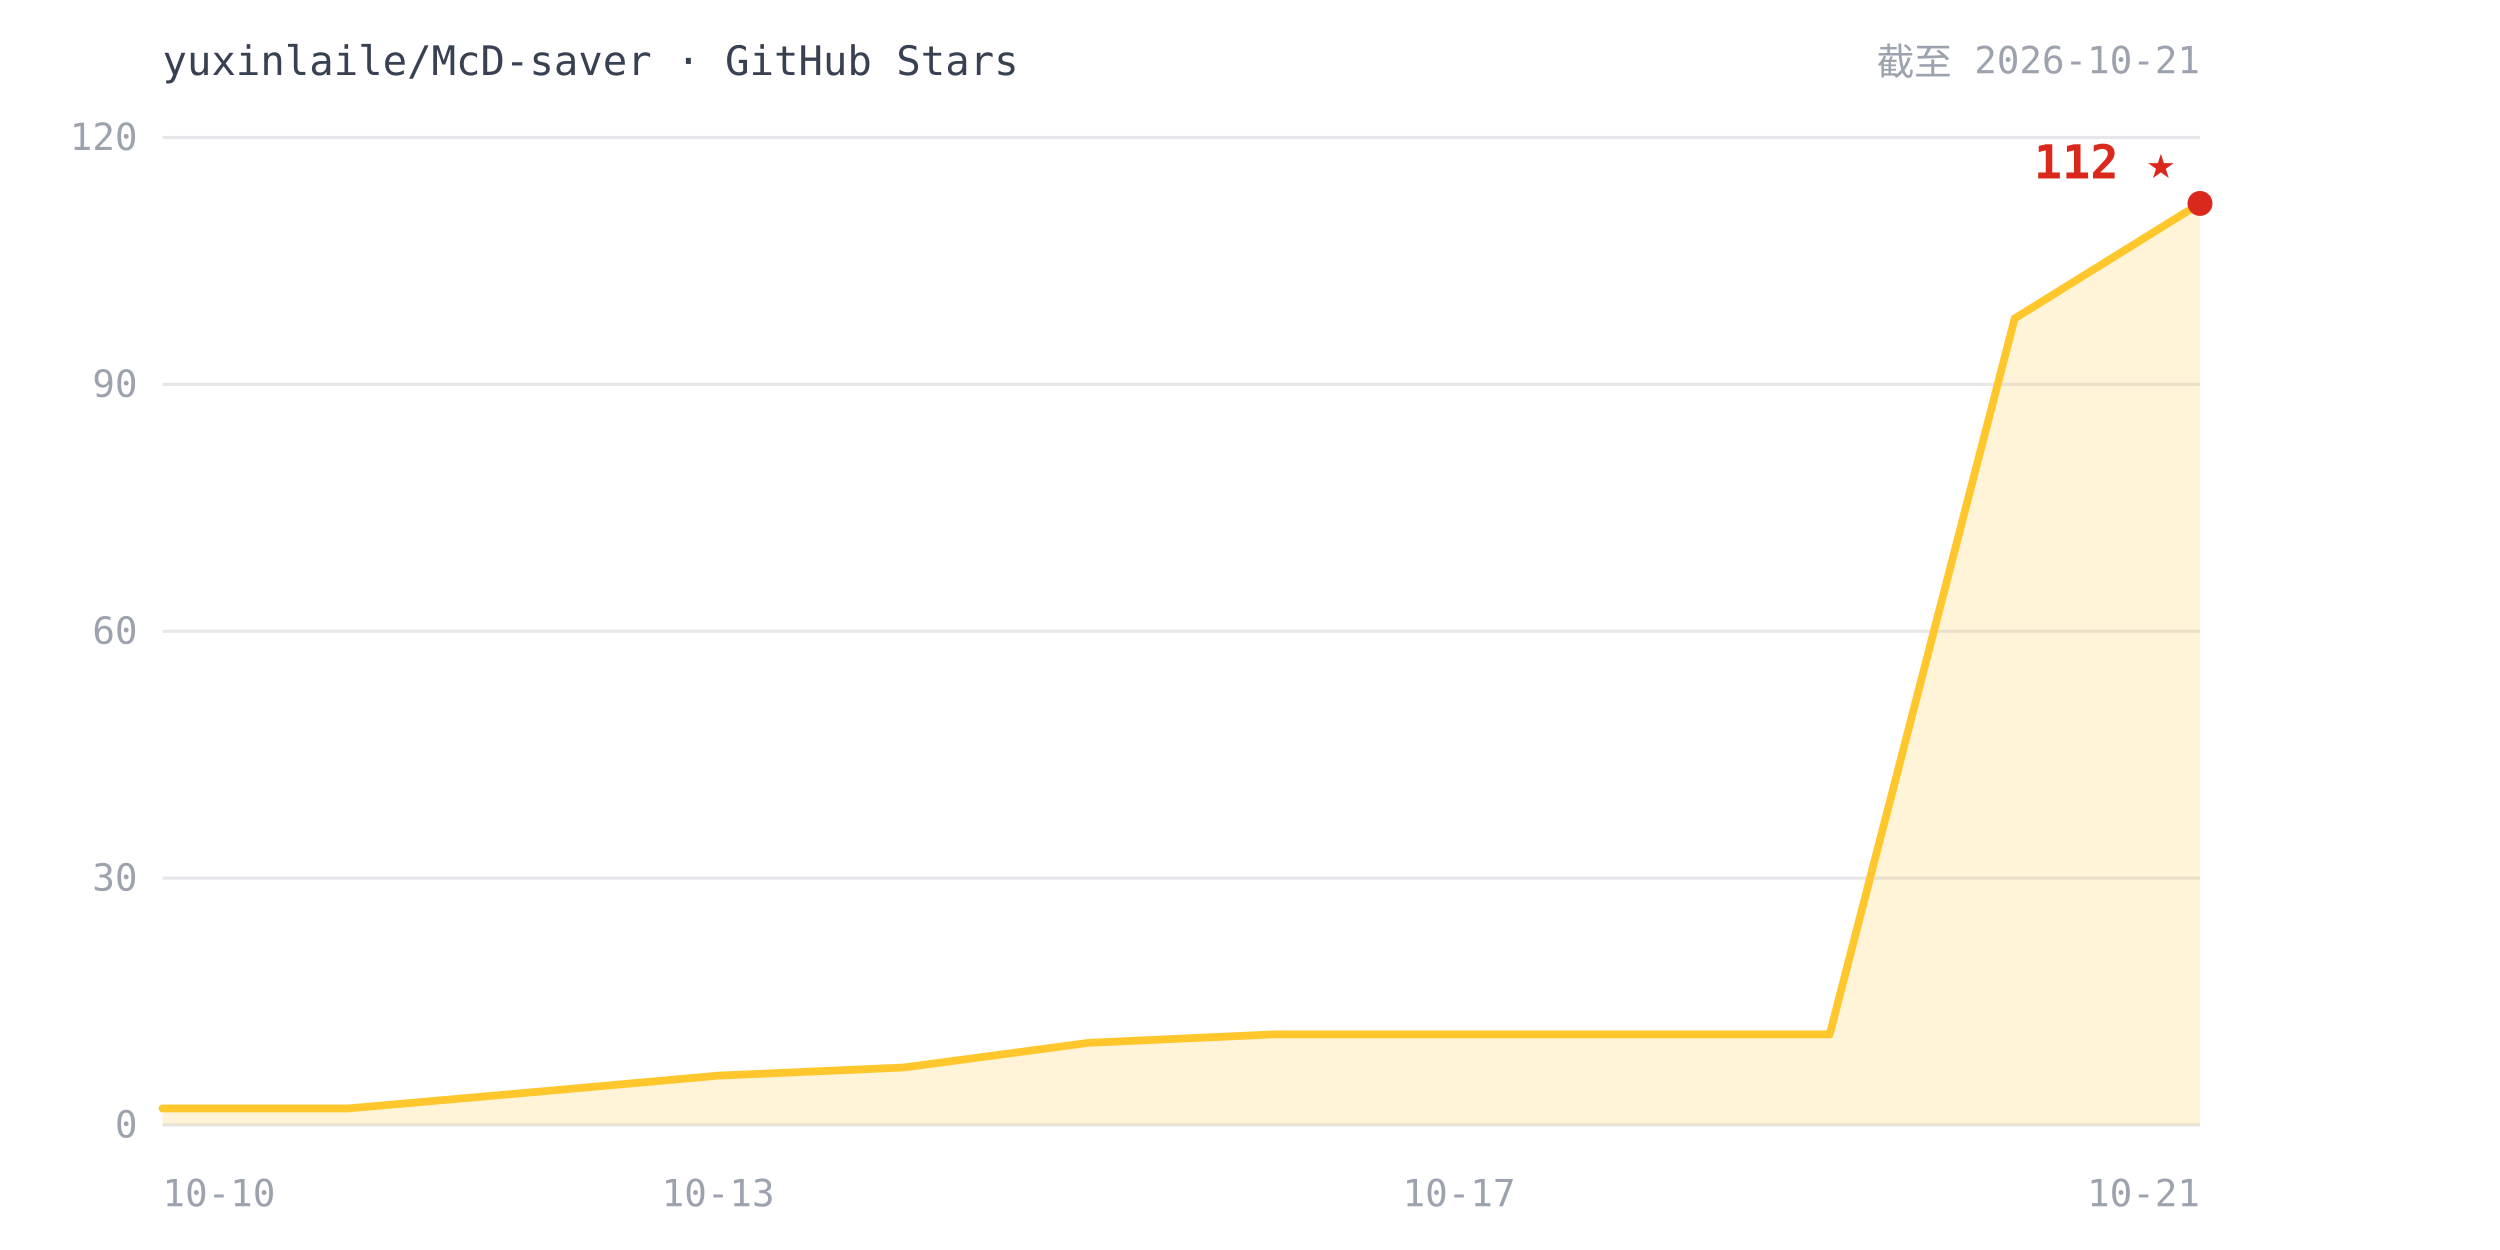
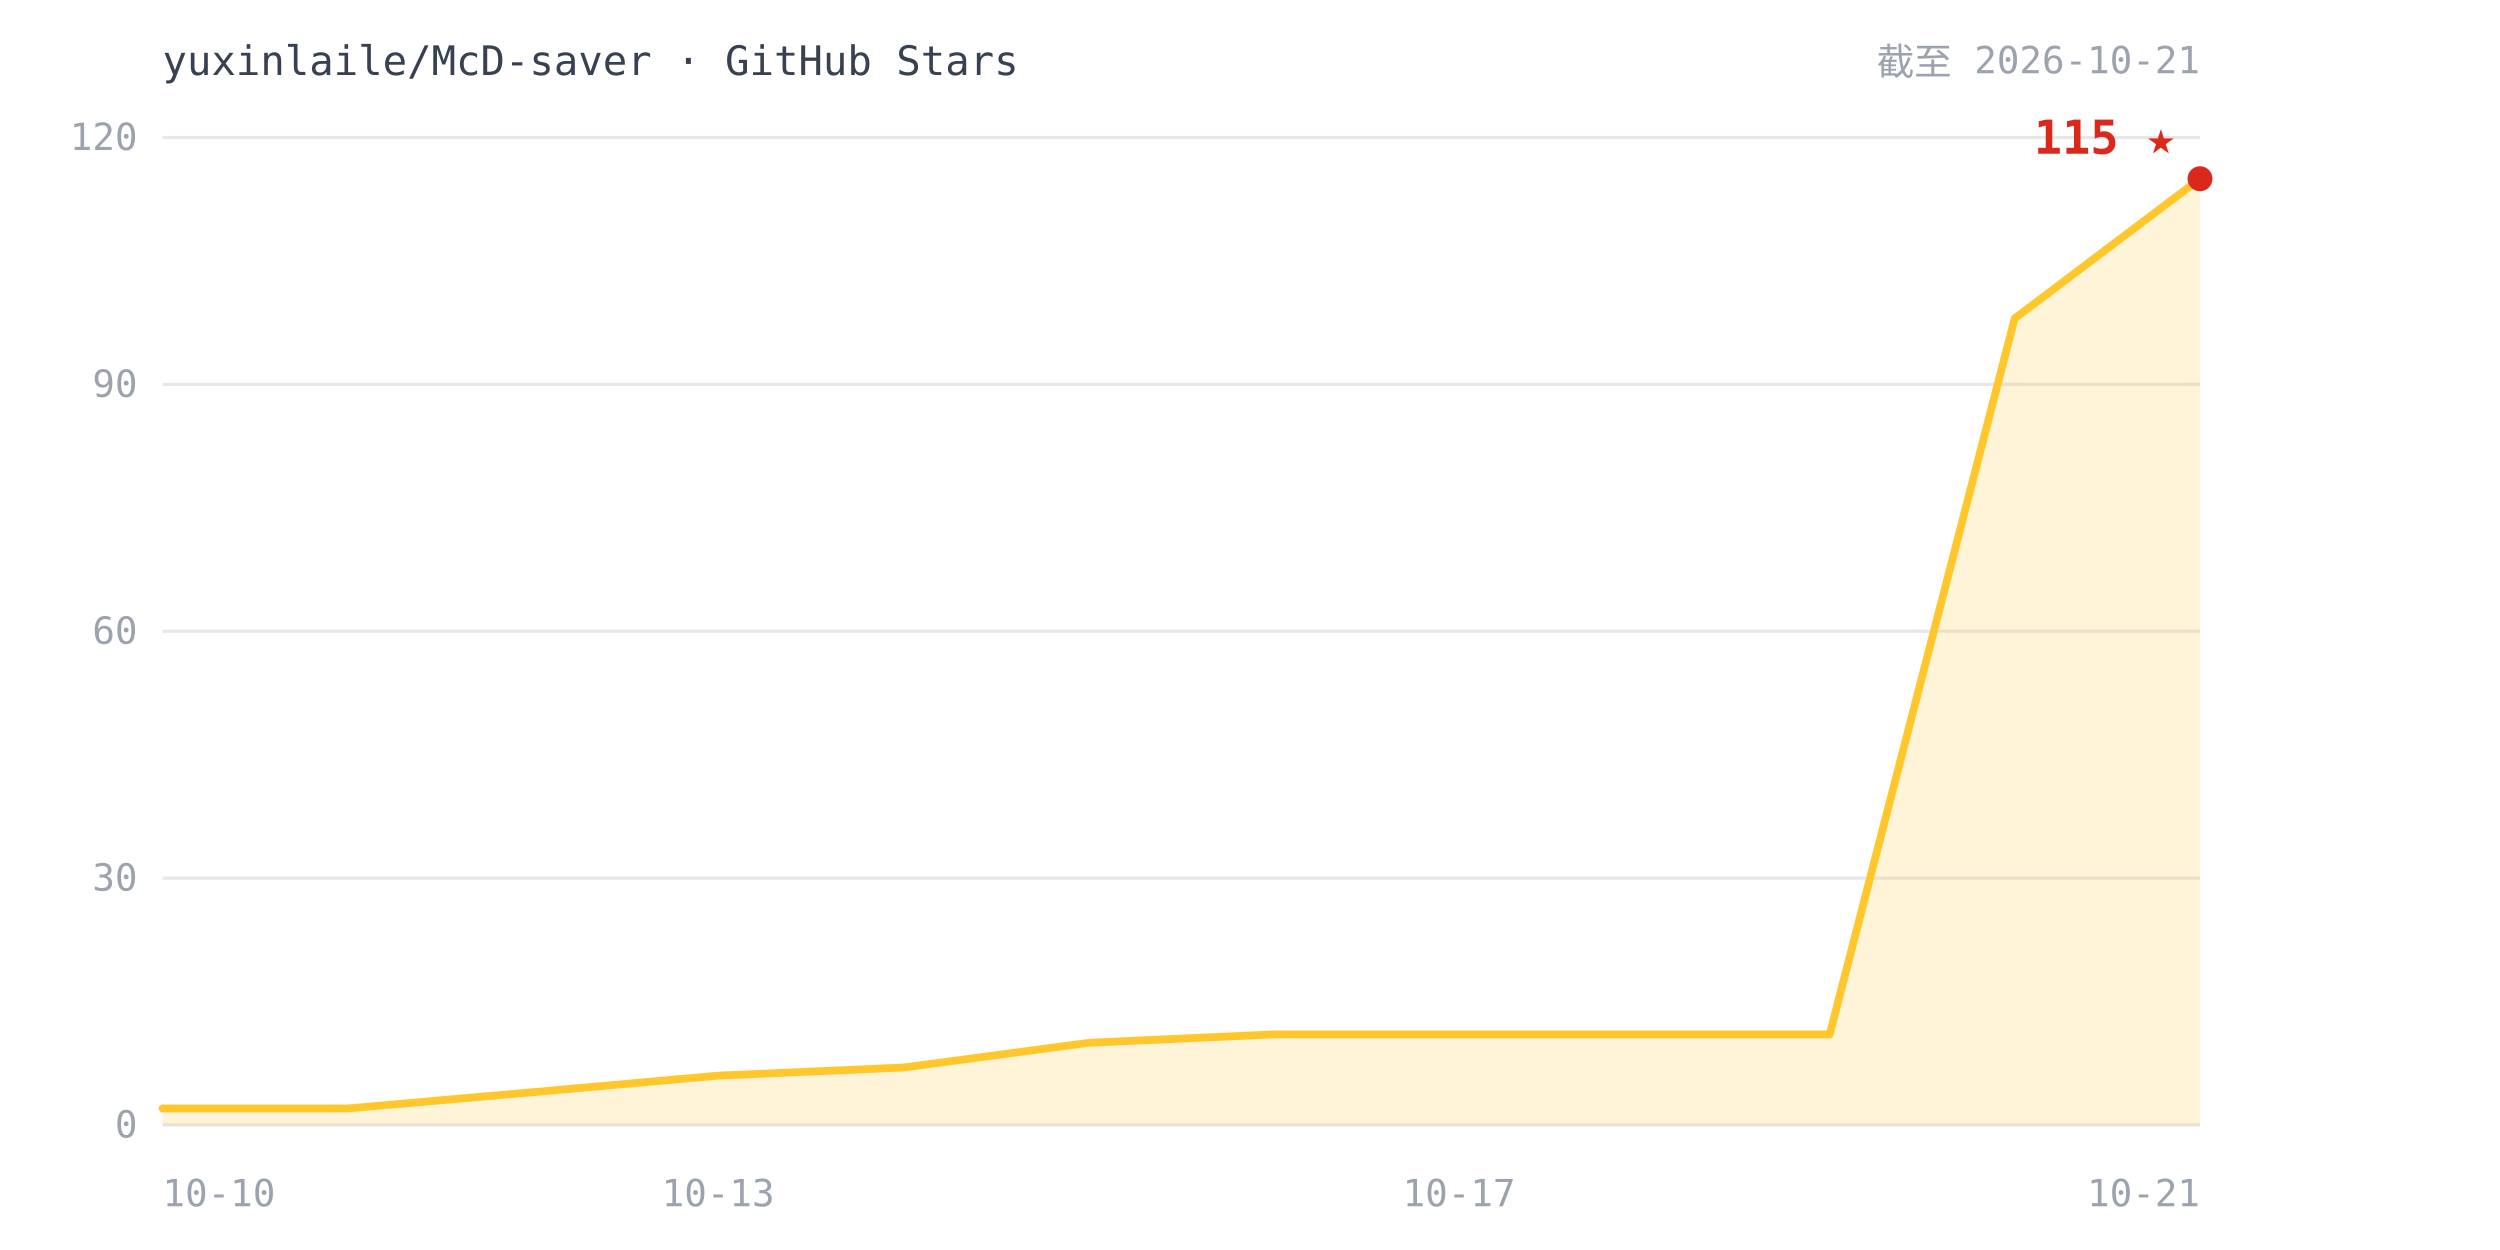
<svg xmlns="http://www.w3.org/2000/svg" width="800" height="400" viewBox="0 0 800 400" role="img" aria-label="GitHub stars history">
  <rect width="800" height="400" fill="#FFFFFF" />
  <line x1="52" y1="360.0" x2="704" y2="360.0" stroke="#E5E7EB" stroke-width="1" />
  <text x="44" y="364.0" font-family="ui-monospace,Consolas,monospace" font-size="12" fill="#9CA3AF" text-anchor="end">0</text>
  <line x1="52" y1="281.0" x2="704" y2="281.0" stroke="#E5E7EB" stroke-width="1" />
  <text x="44" y="285.0" font-family="ui-monospace,Consolas,monospace" font-size="12" fill="#9CA3AF" text-anchor="end">30</text>
  <line x1="52" y1="202.0" x2="704" y2="202.0" stroke="#E5E7EB" stroke-width="1" />
  <text x="44" y="206.0" font-family="ui-monospace,Consolas,monospace" font-size="12" fill="#9CA3AF" text-anchor="end">60</text>
  <line x1="52" y1="123.0" x2="704" y2="123.0" stroke="#E5E7EB" stroke-width="1" />
  <text x="44" y="127.0" font-family="ui-monospace,Consolas,monospace" font-size="12" fill="#9CA3AF" text-anchor="end">90</text>
  <line x1="52" y1="44.0" x2="704" y2="44.0" stroke="#E5E7EB" stroke-width="1" />
  <text x="44" y="48.0" font-family="ui-monospace,Consolas,monospace" font-size="12" fill="#9CA3AF" text-anchor="end">120</text>
-   <polygon points="52.0,360.0 52.0,354.7 111.3,354.7 170.5,349.5 229.8,344.2 289.1,341.6 348.4,333.7 407.6,331.0 466.9,331.0 526.2,331.0 585.5,331.0 644.7,101.9 704.0,65.1 704.0,360.0" fill="#FFC72C" fill-opacity="0.18" />
-   <polyline points="52.0,354.7 111.3,354.7 170.5,349.5 229.8,344.2 289.1,341.6 348.4,333.7 407.6,331.0 466.9,331.0 526.2,331.0 585.5,331.0 644.7,101.9 704.0,65.1" fill="none" stroke="#FFC72C" stroke-width="2.5" stroke-linejoin="round" stroke-linecap="round" />
+   <polygon points="52.0,360.0 52.0,354.7 111.3,354.7 170.5,349.5 229.8,344.2 289.1,341.6 348.4,333.7 407.6,331.0 466.9,331.0 526.2,331.0 585.5,331.0 644.7,101.9 704.0,57.2 704.0,360.0" fill="#FFC72C" fill-opacity="0.18" />
+   <polyline points="52.0,354.7 111.3,354.7 170.5,349.5 229.8,344.2 289.1,341.6 348.4,333.7 407.6,331.0 466.9,331.0 526.2,331.0 585.5,331.0 644.7,101.9 704.0,57.2" fill="none" stroke="#FFC72C" stroke-width="2.5" stroke-linejoin="round" stroke-linecap="round" />
  <text x="52.0" y="386" font-family="ui-monospace,Consolas,monospace" font-size="12" fill="#9CA3AF" text-anchor="start">10-10</text>
  <text x="229.8" y="386" font-family="ui-monospace,Consolas,monospace" font-size="12" fill="#9CA3AF" text-anchor="middle">10-13</text>
  <text x="466.9" y="386" font-family="ui-monospace,Consolas,monospace" font-size="12" fill="#9CA3AF" text-anchor="middle">10-17</text>
  <text x="704.0" y="386" font-family="ui-monospace,Consolas,monospace" font-size="12" fill="#9CA3AF" text-anchor="end">10-21</text>
-   <circle cx="704.0" cy="65.1" r="4" fill="#DA291C" />
-   <text x="696.0" y="57.1" font-family="ui-monospace,Consolas,monospace" font-size="15" font-weight="bold" fill="#DA291C" text-anchor="end">112 ★</text>
+   <circle cx="704.0" cy="57.2" r="4" fill="#DA291C" />
+   <text x="696.0" y="49.2" font-family="ui-monospace,Consolas,monospace" font-size="15" font-weight="bold" fill="#DA291C" text-anchor="end">115 ★</text>
  <text x="52" y="24" font-family="ui-monospace,Consolas,monospace" font-size="13" fill="#374151">yuxinlaile/McD-saver · GitHub Stars</text>
  <text x="704" y="24" font-family="ui-monospace,Consolas,monospace" font-size="12" fill="#9CA3AF" text-anchor="end">截至 2026-10-21</text>
</svg>
